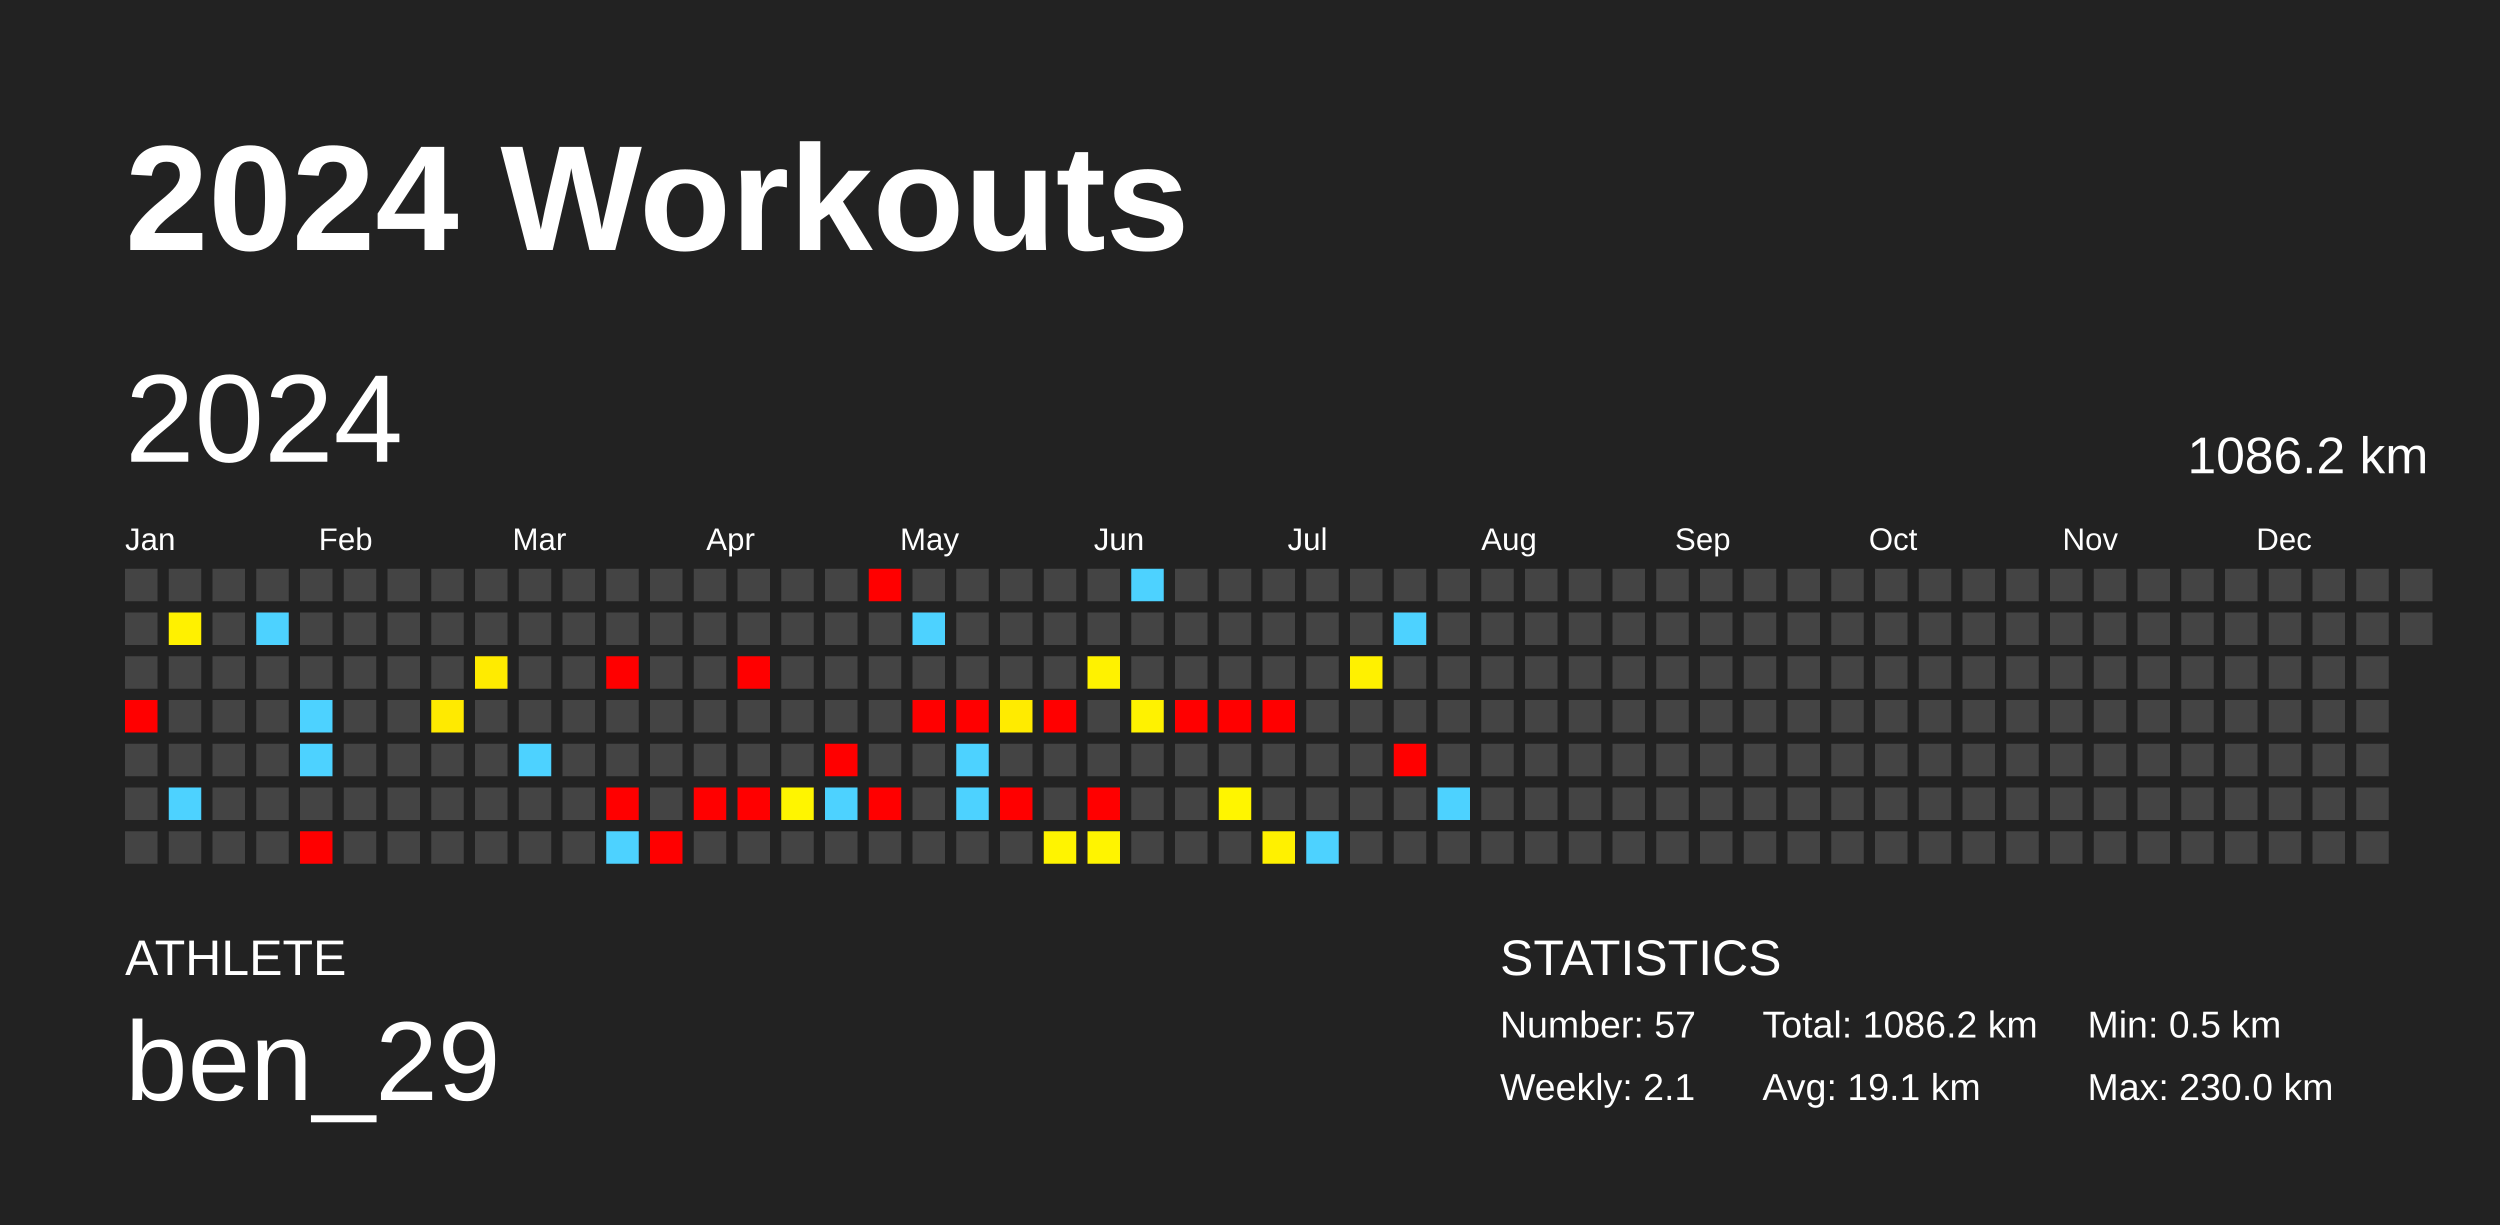
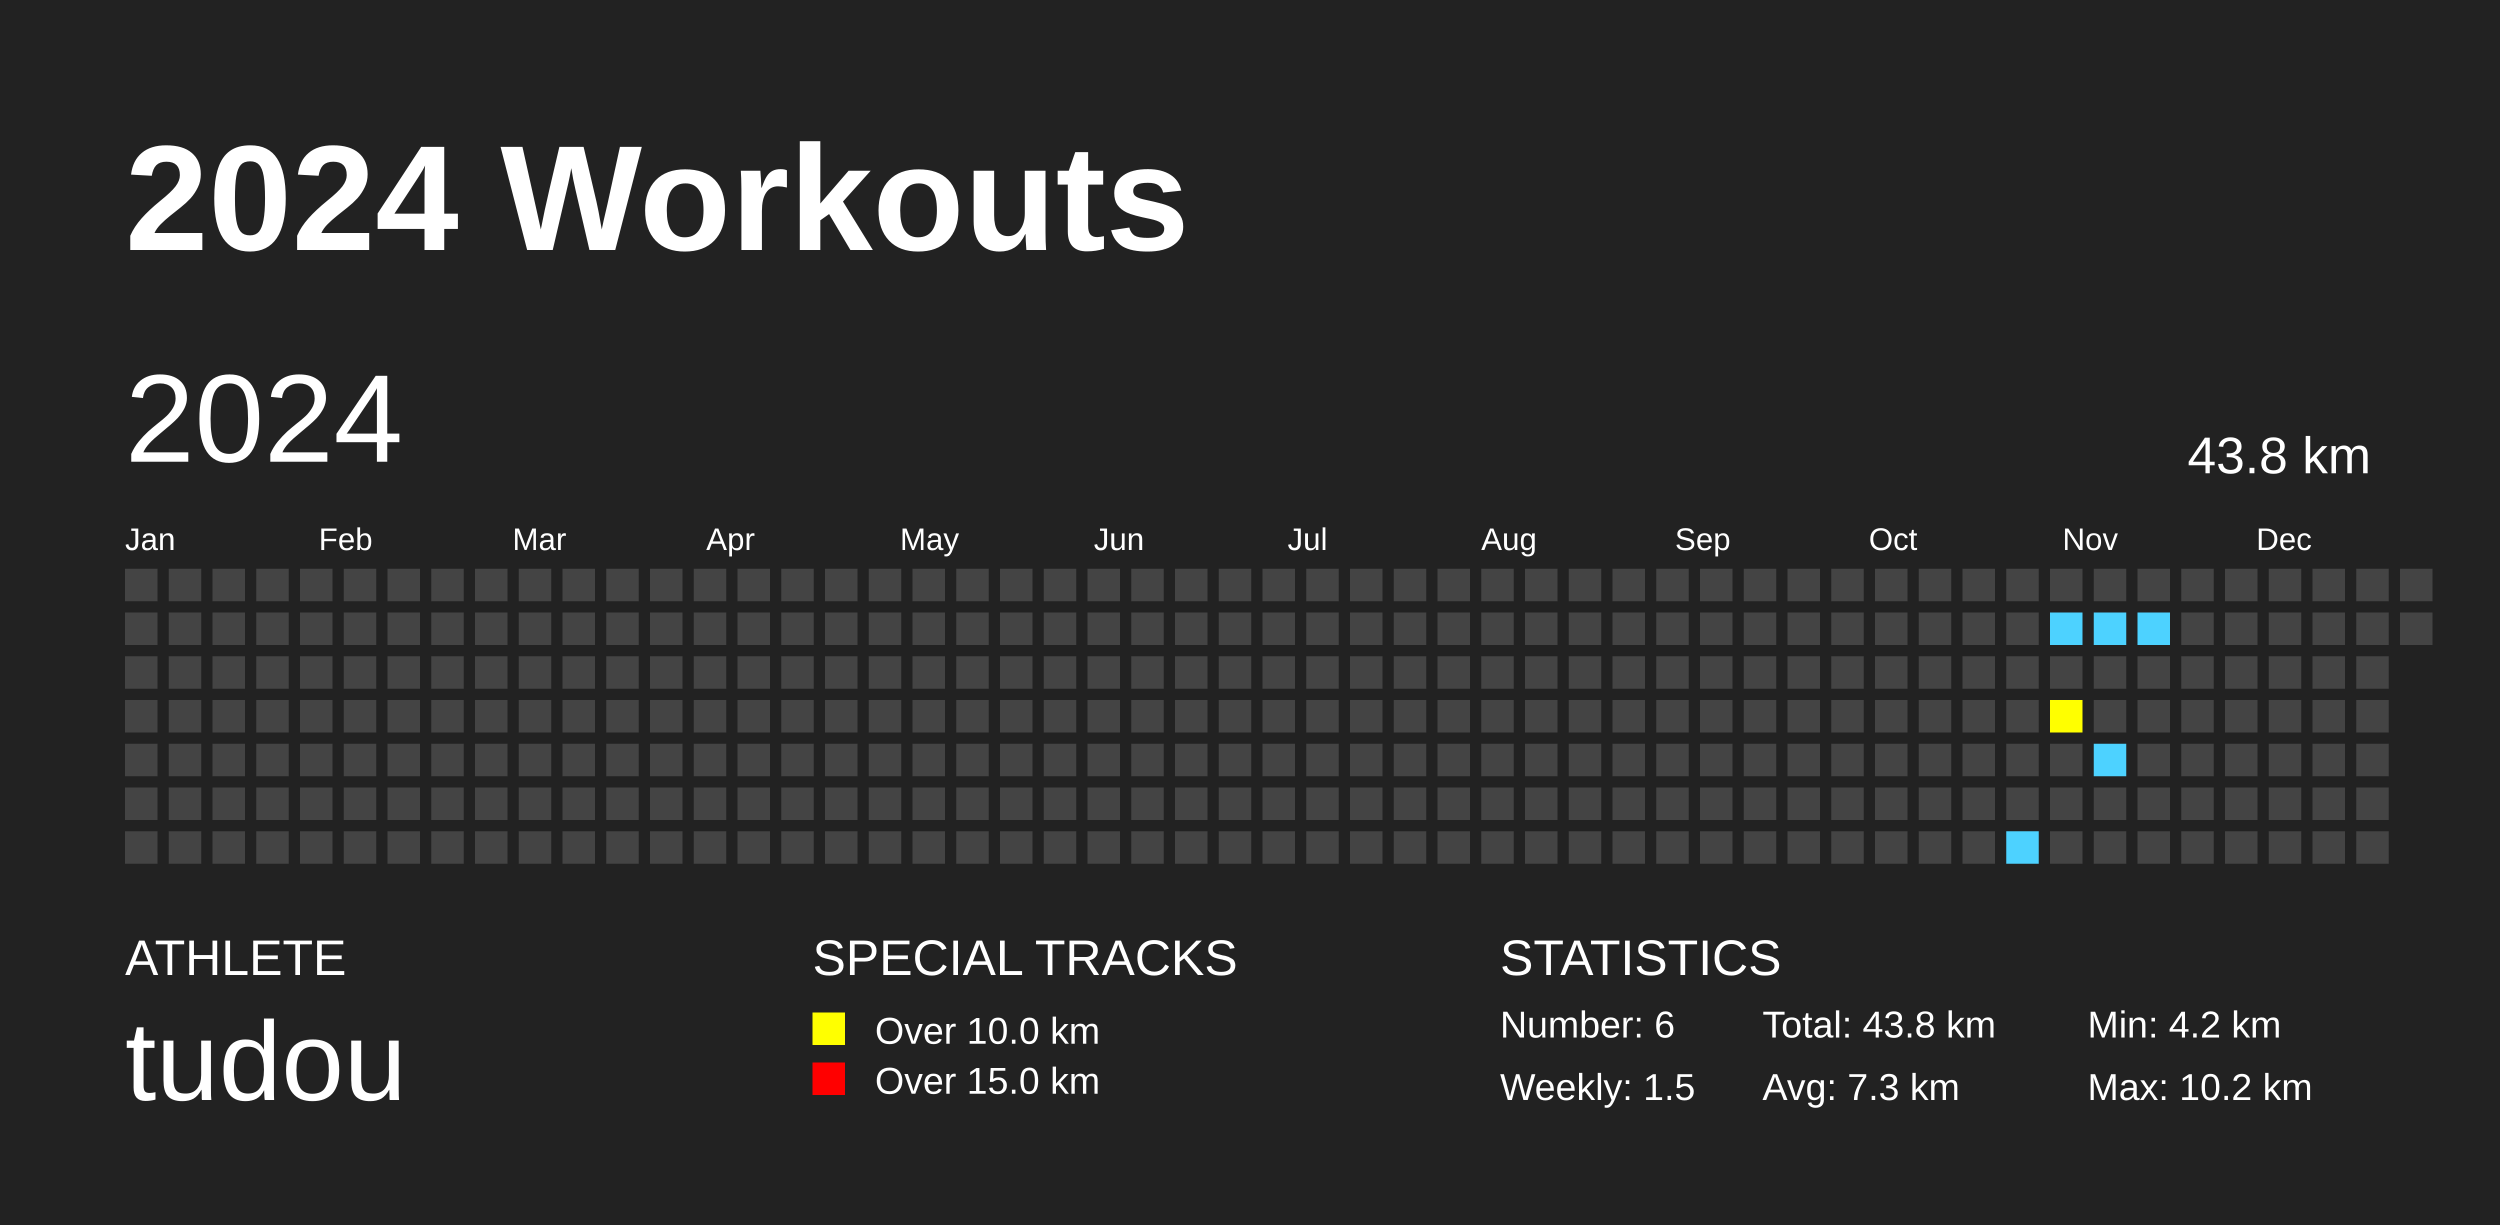
<svg xmlns="http://www.w3.org/2000/svg" baseProfile="full" height="98mm" version="1.1" viewBox="0,0,200,98" width="200mm">
  <defs />
  <rect fill="#222222" height="98" width="200" x="0" y="0" />
  <text fill="#FFFFFF" style="font-size:12px; font-family:Arial; font-weight:bold;" x="10" y="20">2024 Workouts</text>
  <text fill="#FFFFFF" style="font-size:4px; font-family:Arial" x="10" y="78">ATHLETE</text>
-   <text fill="#FFFFFF" style="font-size:9px; font-family:Arial" x="10" y="88">ben_29</text>
+   <text fill="#FFFFFF" style="font-size:9px; font-family:Arial" x="10" y="88">tudou</text>
+   <text fill="#FFFFFF" style="font-size:4px; font-family:Arial" x="65" y="78">SPECIAL TRACKS</text>
+   <rect fill="yellow" height="2.6" width="2.6" x="65" y="81" />
+   <text fill="#FFFFFF" style="font-size:3px; font-family:Arial" x="70" y="83.5">Over 10.0 km</text>
+   <rect fill="red" height="2.6" width="2.6" x="65" y="85" />
+   <text fill="#FFFFFF" style="font-size:3px; font-family:Arial" x="70" y="87.5">Over 15.0 km</text>
  <text fill="#FFFFFF" style="font-size:4px; font-family:Arial" x="120" y="78">STATISTICS</text>
-   <text fill="#FFFFFF" style="font-size:3px; font-family:Arial" x="120" y="83">Number: 57</text>
-   <text fill="#FFFFFF" style="font-size:3px; font-family:Arial" x="120" y="88">Weekly: 2.1</text>
-   <text fill="#FFFFFF" style="font-size:3px; font-family:Arial" x="141" y="83">Total: 1086.2 km</text>
-   <text fill="#FFFFFF" style="font-size:3px; font-family:Arial" x="141" y="88">Avg: 19.1 km</text>
-   <text fill="#FFFFFF" style="font-size:3px; font-family:Arial" x="167" y="83">Min: 0.5 km</text>
-   <text fill="#FFFFFF" style="font-size:3px; font-family:Arial" x="167" y="88">Max: 230.0 km</text>
+   <text fill="#FFFFFF" style="font-size:3px; font-family:Arial" x="120" y="83">Number: 6</text>
+   <text fill="#FFFFFF" style="font-size:3px; font-family:Arial" x="120" y="88">Weekly: 1.5</text>
+   <text fill="#FFFFFF" style="font-size:3px; font-family:Arial" x="141" y="83">Total: 43.8 km</text>
+   <text fill="#FFFFFF" style="font-size:3px; font-family:Arial" x="141" y="88">Avg: 7.3 km</text>
+   <text fill="#FFFFFF" style="font-size:3px; font-family:Arial" x="167" y="83">Min: 4.2 km</text>
+   <text fill="#FFFFFF" style="font-size:3px; font-family:Arial" x="167" y="88">Max: 10.2 km</text>
  <text dominant-baseline="hanging" fill="#FFFFFF" style="font-size:10.0px; font-family:Arial;" x="10" y="30">2024</text>
-   <text dominant-baseline="hanging" fill="#FFFFFF" style="font-size:4.125px; font-family:Arial;" x="175" y="35">1086.2 km</text>
+   <text dominant-baseline="hanging" fill="#FFFFFF" style="font-size:4.125px; font-family:Arial;" x="175" y="35">43.8 km</text>
  <text fill="#FFFFFF" style="font-size:2.5px; font-family:Arial" x="10.0" y="44">Jan</text>
  <text fill="#FFFFFF" style="font-size:2.5px; font-family:Arial" x="25.5" y="44">Feb</text>
  <text fill="#FFFFFF" style="font-size:2.5px; font-family:Arial" x="41.0" y="44">Mar</text>
  <text fill="#FFFFFF" style="font-size:2.5px; font-family:Arial" x="56.5" y="44">Apr</text>
  <text fill="#FFFFFF" style="font-size:2.5px; font-family:Arial" x="72.0" y="44">May</text>
  <text fill="#FFFFFF" style="font-size:2.5px; font-family:Arial" x="87.5" y="44">Jun</text>
  <text fill="#FFFFFF" style="font-size:2.5px; font-family:Arial" x="103.0" y="44">Jul</text>
  <text fill="#FFFFFF" style="font-size:2.5px; font-family:Arial" x="118.5" y="44">Aug</text>
  <text fill="#FFFFFF" style="font-size:2.5px; font-family:Arial" x="134.0" y="44">Sep</text>
  <text fill="#FFFFFF" style="font-size:2.5px; font-family:Arial" x="149.5" y="44">Oct</text>
  <text fill="#FFFFFF" style="font-size:2.5px; font-family:Arial" x="165.0" y="44">Nov</text>
  <text fill="#FFFFFF" style="font-size:2.5px; font-family:Arial" x="180.5" y="44">Dec</text>
  <rect fill="#444444" height="2.6" width="2.6" x="10.0" y="45.5" />
  <rect fill="#444444" height="2.6" width="2.6" x="10.0" y="49.0" />
  <rect fill="#444444" height="2.6" width="2.6" x="10.0" y="52.5" />
-   <rect fill="red" height="2.6" width="2.6" x="10.0" y="56.0" />
+   <rect fill="#444444" height="2.6" width="2.6" x="10.0" y="56.0" />
  <rect fill="#444444" height="2.6" width="2.6" x="10.0" y="59.5" />
  <rect fill="#444444" height="2.6" width="2.6" x="10.0" y="63.0" />
  <rect fill="#444444" height="2.6" width="2.6" x="10.0" y="66.5" />
  <rect fill="#444444" height="2.6" width="2.6" x="13.5" y="45.5" />
-   <rect fill="#fff100" height="2.6" width="2.6" x="13.5" y="49.0" />
+   <rect fill="#444444" height="2.6" width="2.6" x="13.5" y="49.0" />
  <rect fill="#444444" height="2.6" width="2.6" x="13.5" y="52.5" />
  <rect fill="#444444" height="2.6" width="2.6" x="13.5" y="56.0" />
  <rect fill="#444444" height="2.6" width="2.6" x="13.5" y="59.5" />
-   <rect fill="#4dd2ff" height="2.6" width="2.6" x="13.5" y="63.0" />
+   <rect fill="#444444" height="2.6" width="2.6" x="13.5" y="63.0" />
  <rect fill="#444444" height="2.6" width="2.6" x="13.5" y="66.5" />
  <rect fill="#444444" height="2.6" width="2.6" x="17.0" y="45.5" />
  <rect fill="#444444" height="2.6" width="2.6" x="17.0" y="49.0" />
  <rect fill="#444444" height="2.6" width="2.6" x="17.0" y="52.5" />
  <rect fill="#444444" height="2.6" width="2.6" x="17.0" y="56.0" />
  <rect fill="#444444" height="2.6" width="2.6" x="17.0" y="59.5" />
  <rect fill="#444444" height="2.6" width="2.6" x="17.0" y="63.0" />
  <rect fill="#444444" height="2.6" width="2.6" x="17.0" y="66.5" />
  <rect fill="#444444" height="2.6" width="2.6" x="20.5" y="45.5" />
-   <rect fill="#4dd2ff" height="2.6" width="2.6" x="20.5" y="49.0" />
+   <rect fill="#444444" height="2.6" width="2.6" x="20.5" y="49.0" />
  <rect fill="#444444" height="2.6" width="2.6" x="20.5" y="52.5" />
  <rect fill="#444444" height="2.6" width="2.6" x="20.5" y="56.0" />
  <rect fill="#444444" height="2.6" width="2.6" x="20.5" y="59.5" />
  <rect fill="#444444" height="2.6" width="2.6" x="20.5" y="63.0" />
  <rect fill="#444444" height="2.6" width="2.6" x="20.5" y="66.5" />
  <rect fill="#444444" height="2.6" width="2.6" x="24.0" y="45.5" />
  <rect fill="#444444" height="2.6" width="2.6" x="24.0" y="49.0" />
  <rect fill="#444444" height="2.6" width="2.6" x="24.0" y="52.5" />
-   <rect fill="#4dd2ff" height="2.6" width="2.6" x="24.0" y="56.0" />
-   <rect fill="#4dd2ff" height="2.6" width="2.6" x="24.0" y="59.5" />
+   <rect fill="#444444" height="2.6" width="2.6" x="24.0" y="56.0" />
+   <rect fill="#444444" height="2.6" width="2.6" x="24.0" y="59.5" />
  <rect fill="#444444" height="2.6" width="2.6" x="24.0" y="63.0" />
-   <rect fill="red" height="2.6" width="2.6" x="24.0" y="66.5" />
+   <rect fill="#444444" height="2.6" width="2.6" x="24.0" y="66.5" />
  <rect fill="#444444" height="2.6" width="2.6" x="27.5" y="45.5" />
  <rect fill="#444444" height="2.6" width="2.6" x="27.5" y="49.0" />
  <rect fill="#444444" height="2.6" width="2.6" x="27.5" y="52.5" />
  <rect fill="#444444" height="2.6" width="2.6" x="27.5" y="56.0" />
  <rect fill="#444444" height="2.6" width="2.6" x="27.5" y="59.5" />
  <rect fill="#444444" height="2.6" width="2.6" x="27.5" y="63.0" />
  <rect fill="#444444" height="2.6" width="2.6" x="27.5" y="66.5" />
  <rect fill="#444444" height="2.6" width="2.6" x="31.0" y="45.5" />
  <rect fill="#444444" height="2.6" width="2.6" x="31.0" y="49.0" />
  <rect fill="#444444" height="2.6" width="2.6" x="31.0" y="52.5" />
  <rect fill="#444444" height="2.6" width="2.6" x="31.0" y="56.0" />
  <rect fill="#444444" height="2.6" width="2.6" x="31.0" y="59.5" />
  <rect fill="#444444" height="2.6" width="2.6" x="31.0" y="63.0" />
  <rect fill="#444444" height="2.6" width="2.6" x="31.0" y="66.5" />
  <rect fill="#444444" height="2.6" width="2.6" x="34.5" y="45.5" />
  <rect fill="#444444" height="2.6" width="2.6" x="34.5" y="49.0" />
  <rect fill="#444444" height="2.6" width="2.6" x="34.5" y="52.5" />
-   <rect fill="#ffea00" height="2.6" width="2.6" x="34.5" y="56.0" />
+   <rect fill="#444444" height="2.6" width="2.6" x="34.5" y="56.0" />
  <rect fill="#444444" height="2.6" width="2.6" x="34.5" y="59.5" />
  <rect fill="#444444" height="2.6" width="2.6" x="34.5" y="63.0" />
  <rect fill="#444444" height="2.6" width="2.6" x="34.5" y="66.5" />
  <rect fill="#444444" height="2.6" width="2.6" x="38.0" y="45.5" />
  <rect fill="#444444" height="2.6" width="2.6" x="38.0" y="49.0" />
-   <rect fill="#ffeb00" height="2.6" width="2.6" x="38.0" y="52.5" />
+   <rect fill="#444444" height="2.6" width="2.6" x="38.0" y="52.5" />
  <rect fill="#444444" height="2.6" width="2.6" x="38.0" y="56.0" />
  <rect fill="#444444" height="2.6" width="2.6" x="38.0" y="59.5" />
  <rect fill="#444444" height="2.6" width="2.6" x="38.0" y="63.0" />
  <rect fill="#444444" height="2.6" width="2.6" x="38.0" y="66.5" />
  <rect fill="#444444" height="2.6" width="2.6" x="41.5" y="45.5" />
  <rect fill="#444444" height="2.6" width="2.6" x="41.5" y="49.0" />
  <rect fill="#444444" height="2.6" width="2.6" x="41.5" y="52.5" />
  <rect fill="#444444" height="2.6" width="2.6" x="41.5" y="56.0" />
-   <rect fill="#4dd2ff" height="2.6" width="2.6" x="41.5" y="59.5" />
+   <rect fill="#444444" height="2.6" width="2.6" x="41.5" y="59.5" />
  <rect fill="#444444" height="2.6" width="2.6" x="41.5" y="63.0" />
  <rect fill="#444444" height="2.6" width="2.6" x="41.5" y="66.5" />
  <rect fill="#444444" height="2.6" width="2.6" x="45.0" y="45.5" />
  <rect fill="#444444" height="2.6" width="2.6" x="45.0" y="49.0" />
  <rect fill="#444444" height="2.6" width="2.6" x="45.0" y="52.5" />
  <rect fill="#444444" height="2.6" width="2.6" x="45.0" y="56.0" />
  <rect fill="#444444" height="2.6" width="2.6" x="45.0" y="59.5" />
  <rect fill="#444444" height="2.6" width="2.6" x="45.0" y="63.0" />
  <rect fill="#444444" height="2.6" width="2.6" x="45.0" y="66.5" />
  <rect fill="#444444" height="2.6" width="2.6" x="48.5" y="45.5" />
  <rect fill="#444444" height="2.6" width="2.6" x="48.5" y="49.0" />
-   <rect fill="red" height="2.6" width="2.6" x="48.5" y="52.5" />
+   <rect fill="#444444" height="2.6" width="2.6" x="48.5" y="52.5" />
  <rect fill="#444444" height="2.6" width="2.6" x="48.5" y="56.0" />
  <rect fill="#444444" height="2.6" width="2.6" x="48.5" y="59.5" />
-   <rect fill="red" height="2.6" width="2.6" x="48.5" y="63.0" />
-   <rect fill="#4dd2ff" height="2.6" width="2.6" x="48.5" y="66.5" />
+   <rect fill="#444444" height="2.6" width="2.6" x="48.5" y="63.0" />
+   <rect fill="#444444" height="2.6" width="2.6" x="48.5" y="66.5" />
  <rect fill="#444444" height="2.6" width="2.6" x="52.0" y="45.5" />
  <rect fill="#444444" height="2.6" width="2.6" x="52.0" y="49.0" />
  <rect fill="#444444" height="2.6" width="2.6" x="52.0" y="52.5" />
  <rect fill="#444444" height="2.6" width="2.6" x="52.0" y="56.0" />
  <rect fill="#444444" height="2.6" width="2.6" x="52.0" y="59.5" />
  <rect fill="#444444" height="2.6" width="2.6" x="52.0" y="63.0" />
-   <rect fill="red" height="2.6" width="2.6" x="52.0" y="66.5" />
+   <rect fill="#444444" height="2.6" width="2.6" x="52.0" y="66.5" />
  <rect fill="#444444" height="2.6" width="2.6" x="55.5" y="45.5" />
  <rect fill="#444444" height="2.6" width="2.6" x="55.5" y="49.0" />
  <rect fill="#444444" height="2.6" width="2.6" x="55.5" y="52.5" />
  <rect fill="#444444" height="2.6" width="2.6" x="55.5" y="56.0" />
  <rect fill="#444444" height="2.6" width="2.6" x="55.5" y="59.5" />
-   <rect fill="red" height="2.6" width="2.6" x="55.5" y="63.0" />
+   <rect fill="#444444" height="2.6" width="2.6" x="55.5" y="63.0" />
  <rect fill="#444444" height="2.6" width="2.6" x="55.5" y="66.5" />
  <rect fill="#444444" height="2.6" width="2.6" x="59.0" y="45.5" />
  <rect fill="#444444" height="2.6" width="2.6" x="59.0" y="49.0" />
-   <rect fill="red" height="2.6" width="2.6" x="59.0" y="52.5" />
+   <rect fill="#444444" height="2.6" width="2.6" x="59.0" y="52.5" />
  <rect fill="#444444" height="2.6" width="2.6" x="59.0" y="56.0" />
  <rect fill="#444444" height="2.6" width="2.6" x="59.0" y="59.5" />
-   <rect fill="red" height="2.6" width="2.6" x="59.0" y="63.0" />
+   <rect fill="#444444" height="2.6" width="2.6" x="59.0" y="63.0" />
  <rect fill="#444444" height="2.6" width="2.6" x="59.0" y="66.5" />
  <rect fill="#444444" height="2.6" width="2.6" x="62.5" y="45.5" />
  <rect fill="#444444" height="2.6" width="2.6" x="62.5" y="49.0" />
  <rect fill="#444444" height="2.6" width="2.6" x="62.5" y="52.5" />
  <rect fill="#444444" height="2.6" width="2.6" x="62.5" y="56.0" />
  <rect fill="#444444" height="2.6" width="2.6" x="62.5" y="59.5" />
-   <rect fill="#fff500" height="2.6" width="2.6" x="62.5" y="63.0" />
+   <rect fill="#444444" height="2.6" width="2.6" x="62.5" y="63.0" />
  <rect fill="#444444" height="2.6" width="2.6" x="62.5" y="66.5" />
  <rect fill="#444444" height="2.6" width="2.6" x="66.0" y="45.5" />
  <rect fill="#444444" height="2.6" width="2.6" x="66.0" y="49.0" />
  <rect fill="#444444" height="2.6" width="2.6" x="66.0" y="52.5" />
  <rect fill="#444444" height="2.6" width="2.6" x="66.0" y="56.0" />
-   <rect fill="red" height="2.6" width="2.6" x="66.0" y="59.5" />
-   <rect fill="#4dd2ff" height="2.6" width="2.6" x="66.0" y="63.0" />
+   <rect fill="#444444" height="2.6" width="2.6" x="66.0" y="59.5" />
+   <rect fill="#444444" height="2.6" width="2.6" x="66.0" y="63.0" />
  <rect fill="#444444" height="2.6" width="2.6" x="66.0" y="66.5" />
-   <rect fill="red" height="2.6" width="2.6" x="69.5" y="45.5" />
+   <rect fill="#444444" height="2.6" width="2.6" x="69.5" y="45.5" />
  <rect fill="#444444" height="2.6" width="2.6" x="69.5" y="49.0" />
  <rect fill="#444444" height="2.6" width="2.6" x="69.5" y="52.5" />
  <rect fill="#444444" height="2.6" width="2.6" x="69.5" y="56.0" />
  <rect fill="#444444" height="2.6" width="2.6" x="69.5" y="59.5" />
-   <rect fill="red" height="2.6" width="2.6" x="69.5" y="63.0" />
+   <rect fill="#444444" height="2.6" width="2.6" x="69.5" y="63.0" />
  <rect fill="#444444" height="2.6" width="2.6" x="69.5" y="66.5" />
  <rect fill="#444444" height="2.6" width="2.6" x="73.0" y="45.5" />
-   <rect fill="#4dd2ff" height="2.6" width="2.6" x="73.0" y="49.0" />
+   <rect fill="#444444" height="2.6" width="2.6" x="73.0" y="49.0" />
  <rect fill="#444444" height="2.6" width="2.6" x="73.0" y="52.5" />
-   <rect fill="red" height="2.6" width="2.6" x="73.0" y="56.0" />
+   <rect fill="#444444" height="2.6" width="2.6" x="73.0" y="56.0" />
  <rect fill="#444444" height="2.6" width="2.6" x="73.0" y="59.5" />
  <rect fill="#444444" height="2.6" width="2.6" x="73.0" y="63.0" />
  <rect fill="#444444" height="2.6" width="2.6" x="73.0" y="66.5" />
  <rect fill="#444444" height="2.6" width="2.6" x="76.5" y="45.5" />
  <rect fill="#444444" height="2.6" width="2.6" x="76.5" y="49.0" />
  <rect fill="#444444" height="2.6" width="2.6" x="76.5" y="52.5" />
-   <rect fill="red" height="2.6" width="2.6" x="76.5" y="56.0" />
-   <rect fill="#4dd2ff" height="2.6" width="2.6" x="76.5" y="59.5" />
-   <rect fill="#4dd2ff" height="2.6" width="2.6" x="76.5" y="63.0" />
+   <rect fill="#444444" height="2.6" width="2.6" x="76.5" y="56.0" />
+   <rect fill="#444444" height="2.6" width="2.6" x="76.5" y="59.5" />
+   <rect fill="#444444" height="2.6" width="2.6" x="76.5" y="63.0" />
  <rect fill="#444444" height="2.6" width="2.6" x="76.5" y="66.5" />
  <rect fill="#444444" height="2.6" width="2.6" x="80.0" y="45.5" />
  <rect fill="#444444" height="2.6" width="2.6" x="80.0" y="49.0" />
  <rect fill="#444444" height="2.6" width="2.6" x="80.0" y="52.5" />
-   <rect fill="#ffeb00" height="2.6" width="2.6" x="80.0" y="56.0" />
+   <rect fill="#444444" height="2.6" width="2.6" x="80.0" y="56.0" />
  <rect fill="#444444" height="2.6" width="2.6" x="80.0" y="59.5" />
-   <rect fill="red" height="2.6" width="2.6" x="80.0" y="63.0" />
+   <rect fill="#444444" height="2.6" width="2.6" x="80.0" y="63.0" />
  <rect fill="#444444" height="2.6" width="2.6" x="80.0" y="66.5" />
  <rect fill="#444444" height="2.6" width="2.6" x="83.5" y="45.5" />
  <rect fill="#444444" height="2.6" width="2.6" x="83.5" y="49.0" />
  <rect fill="#444444" height="2.6" width="2.6" x="83.5" y="52.5" />
-   <rect fill="red" height="2.6" width="2.6" x="83.5" y="56.0" />
+   <rect fill="#444444" height="2.6" width="2.6" x="83.5" y="56.0" />
  <rect fill="#444444" height="2.6" width="2.6" x="83.5" y="59.5" />
  <rect fill="#444444" height="2.6" width="2.6" x="83.5" y="63.0" />
-   <rect fill="#fff400" height="2.6" width="2.6" x="83.5" y="66.5" />
+   <rect fill="#444444" height="2.6" width="2.6" x="83.5" y="66.5" />
  <rect fill="#444444" height="2.6" width="2.6" x="87.0" y="45.5" />
  <rect fill="#444444" height="2.6" width="2.6" x="87.0" y="49.0" />
-   <rect fill="#fff200" height="2.6" width="2.6" x="87.0" y="52.5" />
+   <rect fill="#444444" height="2.6" width="2.6" x="87.0" y="52.5" />
  <rect fill="#444444" height="2.6" width="2.6" x="87.0" y="56.0" />
  <rect fill="#444444" height="2.6" width="2.6" x="87.0" y="59.5" />
-   <rect fill="red" height="2.6" width="2.6" x="87.0" y="63.0" />
-   <rect fill="#fff400" height="2.6" width="2.6" x="87.0" y="66.5" />
-   <rect fill="#4dd2ff" height="2.6" width="2.6" x="90.5" y="45.5" />
+   <rect fill="#444444" height="2.6" width="2.6" x="87.0" y="63.0" />
+   <rect fill="#444444" height="2.6" width="2.6" x="87.0" y="66.5" />
+   <rect fill="#444444" height="2.6" width="2.6" x="90.5" y="45.5" />
  <rect fill="#444444" height="2.6" width="2.6" x="90.5" y="49.0" />
  <rect fill="#444444" height="2.6" width="2.6" x="90.5" y="52.5" />
-   <rect fill="#fff200" height="2.6" width="2.6" x="90.5" y="56.0" />
+   <rect fill="#444444" height="2.6" width="2.6" x="90.5" y="56.0" />
  <rect fill="#444444" height="2.6" width="2.6" x="90.5" y="59.5" />
  <rect fill="#444444" height="2.6" width="2.6" x="90.5" y="63.0" />
  <rect fill="#444444" height="2.6" width="2.6" x="90.5" y="66.5" />
  <rect fill="#444444" height="2.6" width="2.6" x="94.0" y="45.5" />
  <rect fill="#444444" height="2.6" width="2.6" x="94.0" y="49.0" />
  <rect fill="#444444" height="2.6" width="2.6" x="94.0" y="52.5" />
-   <rect fill="red" height="2.6" width="2.6" x="94.0" y="56.0" />
+   <rect fill="#444444" height="2.6" width="2.6" x="94.0" y="56.0" />
  <rect fill="#444444" height="2.6" width="2.6" x="94.0" y="59.5" />
  <rect fill="#444444" height="2.6" width="2.6" x="94.0" y="63.0" />
  <rect fill="#444444" height="2.6" width="2.6" x="94.0" y="66.5" />
  <rect fill="#444444" height="2.6" width="2.6" x="97.5" y="45.5" />
  <rect fill="#444444" height="2.6" width="2.6" x="97.5" y="49.0" />
  <rect fill="#444444" height="2.6" width="2.6" x="97.5" y="52.5" />
-   <rect fill="red" height="2.6" width="2.6" x="97.5" y="56.0" />
+   <rect fill="#444444" height="2.6" width="2.6" x="97.5" y="56.0" />
  <rect fill="#444444" height="2.6" width="2.6" x="97.5" y="59.5" />
-   <rect fill="#fff500" height="2.6" width="2.6" x="97.5" y="63.0" />
+   <rect fill="#444444" height="2.6" width="2.6" x="97.5" y="63.0" />
  <rect fill="#444444" height="2.6" width="2.6" x="97.5" y="66.5" />
  <rect fill="#444444" height="2.6" width="2.6" x="101.0" y="45.5" />
  <rect fill="#444444" height="2.6" width="2.6" x="101.0" y="49.0" />
  <rect fill="#444444" height="2.6" width="2.6" x="101.0" y="52.5" />
-   <rect fill="red" height="2.6" width="2.6" x="101.0" y="56.0" />
+   <rect fill="#444444" height="2.6" width="2.6" x="101.0" y="56.0" />
  <rect fill="#444444" height="2.6" width="2.6" x="101.0" y="59.5" />
  <rect fill="#444444" height="2.6" width="2.6" x="101.0" y="63.0" />
-   <rect fill="#fff100" height="2.6" width="2.6" x="101.0" y="66.5" />
+   <rect fill="#444444" height="2.6" width="2.6" x="101.0" y="66.5" />
  <rect fill="#444444" height="2.6" width="2.6" x="104.5" y="45.5" />
  <rect fill="#444444" height="2.6" width="2.6" x="104.5" y="49.0" />
  <rect fill="#444444" height="2.6" width="2.6" x="104.5" y="52.5" />
  <rect fill="#444444" height="2.6" width="2.6" x="104.5" y="56.0" />
  <rect fill="#444444" height="2.6" width="2.6" x="104.5" y="59.5" />
  <rect fill="#444444" height="2.6" width="2.6" x="104.5" y="63.0" />
-   <rect fill="#4dd2ff" height="2.6" width="2.6" x="104.5" y="66.5" />
+   <rect fill="#444444" height="2.6" width="2.6" x="104.5" y="66.5" />
  <rect fill="#444444" height="2.6" width="2.6" x="108.0" y="45.5" />
  <rect fill="#444444" height="2.6" width="2.6" x="108.0" y="49.0" />
-   <rect fill="#fff100" height="2.6" width="2.6" x="108.0" y="52.5" />
+   <rect fill="#444444" height="2.6" width="2.6" x="108.0" y="52.5" />
  <rect fill="#444444" height="2.6" width="2.6" x="108.0" y="56.0" />
  <rect fill="#444444" height="2.6" width="2.6" x="108.0" y="59.5" />
  <rect fill="#444444" height="2.6" width="2.6" x="108.0" y="63.0" />
  <rect fill="#444444" height="2.6" width="2.6" x="108.0" y="66.5" />
  <rect fill="#444444" height="2.6" width="2.6" x="111.5" y="45.5" />
-   <rect fill="#4dd2ff" height="2.6" width="2.6" x="111.5" y="49.0" />
+   <rect fill="#444444" height="2.6" width="2.6" x="111.5" y="49.0" />
  <rect fill="#444444" height="2.6" width="2.6" x="111.5" y="52.5" />
  <rect fill="#444444" height="2.6" width="2.6" x="111.5" y="56.0" />
-   <rect fill="red" height="2.6" width="2.6" x="111.5" y="59.5" />
+   <rect fill="#444444" height="2.6" width="2.6" x="111.5" y="59.5" />
  <rect fill="#444444" height="2.6" width="2.6" x="111.5" y="63.0" />
  <rect fill="#444444" height="2.6" width="2.6" x="111.5" y="66.5" />
  <rect fill="#444444" height="2.6" width="2.6" x="115.0" y="45.5" />
  <rect fill="#444444" height="2.6" width="2.6" x="115.0" y="49.0" />
  <rect fill="#444444" height="2.6" width="2.6" x="115.0" y="52.5" />
  <rect fill="#444444" height="2.6" width="2.6" x="115.0" y="56.0" />
  <rect fill="#444444" height="2.6" width="2.6" x="115.0" y="59.5" />
-   <rect fill="#4dd2ff" height="2.6" width="2.6" x="115.0" y="63.0" />
+   <rect fill="#444444" height="2.6" width="2.6" x="115.0" y="63.0" />
  <rect fill="#444444" height="2.6" width="2.6" x="115.0" y="66.5" />
  <rect fill="#444444" height="2.6" width="2.6" x="118.5" y="45.5" />
  <rect fill="#444444" height="2.6" width="2.6" x="118.5" y="49.0" />
  <rect fill="#444444" height="2.6" width="2.6" x="118.5" y="52.5" />
  <rect fill="#444444" height="2.6" width="2.6" x="118.5" y="56.0" />
  <rect fill="#444444" height="2.6" width="2.6" x="118.5" y="59.5" />
  <rect fill="#444444" height="2.6" width="2.6" x="118.5" y="63.0" />
  <rect fill="#444444" height="2.6" width="2.6" x="118.5" y="66.5" />
  <rect fill="#444444" height="2.6" width="2.6" x="122.0" y="45.5" />
  <rect fill="#444444" height="2.6" width="2.6" x="122.0" y="49.0" />
  <rect fill="#444444" height="2.6" width="2.6" x="122.0" y="52.5" />
  <rect fill="#444444" height="2.6" width="2.6" x="122.0" y="56.0" />
  <rect fill="#444444" height="2.6" width="2.6" x="122.0" y="59.5" />
  <rect fill="#444444" height="2.6" width="2.6" x="122.0" y="63.0" />
  <rect fill="#444444" height="2.6" width="2.6" x="122.0" y="66.5" />
  <rect fill="#444444" height="2.6" width="2.6" x="125.5" y="45.5" />
  <rect fill="#444444" height="2.6" width="2.6" x="125.5" y="49.0" />
  <rect fill="#444444" height="2.6" width="2.6" x="125.5" y="52.5" />
  <rect fill="#444444" height="2.6" width="2.6" x="125.5" y="56.0" />
  <rect fill="#444444" height="2.6" width="2.6" x="125.5" y="59.5" />
  <rect fill="#444444" height="2.6" width="2.6" x="125.5" y="63.0" />
  <rect fill="#444444" height="2.6" width="2.6" x="125.5" y="66.5" />
  <rect fill="#444444" height="2.6" width="2.6" x="129.0" y="45.5" />
  <rect fill="#444444" height="2.6" width="2.6" x="129.0" y="49.0" />
  <rect fill="#444444" height="2.6" width="2.6" x="129.0" y="52.5" />
  <rect fill="#444444" height="2.6" width="2.6" x="129.0" y="56.0" />
  <rect fill="#444444" height="2.6" width="2.6" x="129.0" y="59.5" />
  <rect fill="#444444" height="2.6" width="2.6" x="129.0" y="63.0" />
  <rect fill="#444444" height="2.6" width="2.6" x="129.0" y="66.5" />
  <rect fill="#444444" height="2.6" width="2.6" x="132.5" y="45.5" />
  <rect fill="#444444" height="2.6" width="2.6" x="132.5" y="49.0" />
  <rect fill="#444444" height="2.6" width="2.6" x="132.5" y="52.5" />
  <rect fill="#444444" height="2.6" width="2.6" x="132.5" y="56.0" />
  <rect fill="#444444" height="2.6" width="2.6" x="132.5" y="59.5" />
  <rect fill="#444444" height="2.6" width="2.6" x="132.5" y="63.0" />
  <rect fill="#444444" height="2.6" width="2.6" x="132.5" y="66.5" />
  <rect fill="#444444" height="2.6" width="2.6" x="136.0" y="45.5" />
  <rect fill="#444444" height="2.6" width="2.6" x="136.0" y="49.0" />
  <rect fill="#444444" height="2.6" width="2.6" x="136.0" y="52.5" />
  <rect fill="#444444" height="2.6" width="2.6" x="136.0" y="56.0" />
  <rect fill="#444444" height="2.6" width="2.6" x="136.0" y="59.5" />
  <rect fill="#444444" height="2.6" width="2.6" x="136.0" y="63.0" />
  <rect fill="#444444" height="2.6" width="2.6" x="136.0" y="66.5" />
  <rect fill="#444444" height="2.6" width="2.6" x="139.5" y="45.5" />
  <rect fill="#444444" height="2.6" width="2.6" x="139.5" y="49.0" />
  <rect fill="#444444" height="2.6" width="2.6" x="139.5" y="52.5" />
  <rect fill="#444444" height="2.6" width="2.6" x="139.5" y="56.0" />
  <rect fill="#444444" height="2.6" width="2.6" x="139.5" y="59.5" />
  <rect fill="#444444" height="2.6" width="2.6" x="139.5" y="63.0" />
  <rect fill="#444444" height="2.6" width="2.6" x="139.5" y="66.5" />
  <rect fill="#444444" height="2.6" width="2.6" x="143.0" y="45.5" />
  <rect fill="#444444" height="2.6" width="2.6" x="143.0" y="49.0" />
  <rect fill="#444444" height="2.6" width="2.6" x="143.0" y="52.5" />
  <rect fill="#444444" height="2.6" width="2.6" x="143.0" y="56.0" />
  <rect fill="#444444" height="2.6" width="2.6" x="143.0" y="59.5" />
  <rect fill="#444444" height="2.6" width="2.6" x="143.0" y="63.0" />
  <rect fill="#444444" height="2.6" width="2.6" x="143.0" y="66.5" />
  <rect fill="#444444" height="2.6" width="2.6" x="146.5" y="45.5" />
  <rect fill="#444444" height="2.6" width="2.6" x="146.5" y="49.0" />
  <rect fill="#444444" height="2.6" width="2.6" x="146.5" y="52.5" />
  <rect fill="#444444" height="2.6" width="2.6" x="146.5" y="56.0" />
  <rect fill="#444444" height="2.6" width="2.6" x="146.5" y="59.5" />
  <rect fill="#444444" height="2.6" width="2.6" x="146.5" y="63.0" />
  <rect fill="#444444" height="2.6" width="2.6" x="146.5" y="66.5" />
  <rect fill="#444444" height="2.6" width="2.6" x="150.0" y="45.5" />
  <rect fill="#444444" height="2.6" width="2.6" x="150.0" y="49.0" />
  <rect fill="#444444" height="2.6" width="2.6" x="150.0" y="52.5" />
  <rect fill="#444444" height="2.6" width="2.6" x="150.0" y="56.0" />
  <rect fill="#444444" height="2.6" width="2.6" x="150.0" y="59.5" />
  <rect fill="#444444" height="2.6" width="2.6" x="150.0" y="63.0" />
  <rect fill="#444444" height="2.6" width="2.6" x="150.0" y="66.5" />
  <rect fill="#444444" height="2.6" width="2.6" x="153.5" y="45.5" />
  <rect fill="#444444" height="2.6" width="2.6" x="153.5" y="49.0" />
  <rect fill="#444444" height="2.6" width="2.6" x="153.5" y="52.5" />
  <rect fill="#444444" height="2.6" width="2.6" x="153.5" y="56.0" />
  <rect fill="#444444" height="2.6" width="2.6" x="153.5" y="59.5" />
  <rect fill="#444444" height="2.6" width="2.6" x="153.5" y="63.0" />
  <rect fill="#444444" height="2.6" width="2.6" x="153.5" y="66.5" />
  <rect fill="#444444" height="2.6" width="2.6" x="157.0" y="45.5" />
  <rect fill="#444444" height="2.6" width="2.6" x="157.0" y="49.0" />
  <rect fill="#444444" height="2.6" width="2.6" x="157.0" y="52.5" />
  <rect fill="#444444" height="2.6" width="2.6" x="157.0" y="56.0" />
  <rect fill="#444444" height="2.6" width="2.6" x="157.0" y="59.5" />
  <rect fill="#444444" height="2.6" width="2.6" x="157.0" y="63.0" />
  <rect fill="#444444" height="2.6" width="2.6" x="157.0" y="66.5" />
  <rect fill="#444444" height="2.6" width="2.6" x="160.5" y="45.5" />
  <rect fill="#444444" height="2.6" width="2.6" x="160.5" y="49.0" />
  <rect fill="#444444" height="2.6" width="2.6" x="160.5" y="52.5" />
  <rect fill="#444444" height="2.6" width="2.6" x="160.5" y="56.0" />
  <rect fill="#444444" height="2.6" width="2.6" x="160.5" y="59.5" />
  <rect fill="#444444" height="2.6" width="2.6" x="160.5" y="63.0" />
-   <rect fill="#444444" height="2.6" width="2.6" x="160.5" y="66.5" />
+   <rect fill="#4DD2FF" height="2.6" width="2.6" x="160.5" y="66.5" />
  <rect fill="#444444" height="2.6" width="2.6" x="164.0" y="45.5" />
-   <rect fill="#444444" height="2.6" width="2.6" x="164.0" y="49.0" />
+   <rect fill="#4DD2FF" height="2.6" width="2.6" x="164.0" y="49.0" />
  <rect fill="#444444" height="2.6" width="2.6" x="164.0" y="52.5" />
-   <rect fill="#444444" height="2.6" width="2.6" x="164.0" y="56.0" />
+   <rect fill="yellow" height="2.6" width="2.6" x="164.0" y="56.0" />
  <rect fill="#444444" height="2.6" width="2.6" x="164.0" y="59.5" />
  <rect fill="#444444" height="2.6" width="2.6" x="164.0" y="63.0" />
  <rect fill="#444444" height="2.6" width="2.6" x="164.0" y="66.5" />
  <rect fill="#444444" height="2.6" width="2.6" x="167.5" y="45.5" />
-   <rect fill="#444444" height="2.6" width="2.6" x="167.5" y="49.0" />
+   <rect fill="#4DD2FF" height="2.6" width="2.6" x="167.5" y="49.0" />
  <rect fill="#444444" height="2.6" width="2.6" x="167.5" y="52.5" />
  <rect fill="#444444" height="2.6" width="2.6" x="167.5" y="56.0" />
-   <rect fill="#444444" height="2.6" width="2.6" x="167.5" y="59.5" />
+   <rect fill="#4DD2FF" height="2.6" width="2.6" x="167.5" y="59.5" />
  <rect fill="#444444" height="2.6" width="2.6" x="167.5" y="63.0" />
  <rect fill="#444444" height="2.6" width="2.6" x="167.5" y="66.5" />
  <rect fill="#444444" height="2.6" width="2.6" x="171.0" y="45.5" />
-   <rect fill="#444444" height="2.6" width="2.6" x="171.0" y="49.0" />
+   <rect fill="#4DD2FF" height="2.6" width="2.6" x="171.0" y="49.0" />
  <rect fill="#444444" height="2.6" width="2.6" x="171.0" y="52.5" />
  <rect fill="#444444" height="2.6" width="2.6" x="171.0" y="56.0" />
  <rect fill="#444444" height="2.6" width="2.6" x="171.0" y="59.5" />
  <rect fill="#444444" height="2.6" width="2.6" x="171.0" y="63.0" />
  <rect fill="#444444" height="2.6" width="2.6" x="171.0" y="66.5" />
  <rect fill="#444444" height="2.6" width="2.6" x="174.5" y="45.5" />
  <rect fill="#444444" height="2.6" width="2.6" x="174.5" y="49.0" />
  <rect fill="#444444" height="2.6" width="2.6" x="174.5" y="52.5" />
  <rect fill="#444444" height="2.6" width="2.6" x="174.5" y="56.0" />
  <rect fill="#444444" height="2.6" width="2.6" x="174.5" y="59.5" />
  <rect fill="#444444" height="2.6" width="2.6" x="174.5" y="63.0" />
  <rect fill="#444444" height="2.6" width="2.6" x="174.5" y="66.5" />
  <rect fill="#444444" height="2.6" width="2.6" x="178.0" y="45.5" />
  <rect fill="#444444" height="2.6" width="2.6" x="178.0" y="49.0" />
  <rect fill="#444444" height="2.6" width="2.6" x="178.0" y="52.5" />
  <rect fill="#444444" height="2.6" width="2.6" x="178.0" y="56.0" />
  <rect fill="#444444" height="2.6" width="2.6" x="178.0" y="59.5" />
  <rect fill="#444444" height="2.6" width="2.6" x="178.0" y="63.0" />
  <rect fill="#444444" height="2.6" width="2.6" x="178.0" y="66.5" />
  <rect fill="#444444" height="2.6" width="2.6" x="181.5" y="45.5" />
  <rect fill="#444444" height="2.6" width="2.6" x="181.5" y="49.0" />
  <rect fill="#444444" height="2.6" width="2.6" x="181.5" y="52.5" />
  <rect fill="#444444" height="2.6" width="2.6" x="181.5" y="56.0" />
  <rect fill="#444444" height="2.6" width="2.6" x="181.5" y="59.5" />
  <rect fill="#444444" height="2.6" width="2.6" x="181.5" y="63.0" />
  <rect fill="#444444" height="2.6" width="2.6" x="181.5" y="66.5" />
  <rect fill="#444444" height="2.6" width="2.6" x="185.0" y="45.5" />
  <rect fill="#444444" height="2.6" width="2.6" x="185.0" y="49.0" />
  <rect fill="#444444" height="2.6" width="2.6" x="185.0" y="52.5" />
  <rect fill="#444444" height="2.6" width="2.6" x="185.0" y="56.0" />
  <rect fill="#444444" height="2.6" width="2.6" x="185.0" y="59.5" />
  <rect fill="#444444" height="2.6" width="2.6" x="185.0" y="63.0" />
  <rect fill="#444444" height="2.6" width="2.6" x="185.0" y="66.5" />
  <rect fill="#444444" height="2.6" width="2.6" x="188.5" y="45.5" />
  <rect fill="#444444" height="2.6" width="2.6" x="188.5" y="49.0" />
  <rect fill="#444444" height="2.6" width="2.6" x="188.5" y="52.5" />
  <rect fill="#444444" height="2.6" width="2.6" x="188.5" y="56.0" />
  <rect fill="#444444" height="2.6" width="2.6" x="188.5" y="59.5" />
  <rect fill="#444444" height="2.6" width="2.6" x="188.5" y="63.0" />
  <rect fill="#444444" height="2.6" width="2.6" x="188.5" y="66.5" />
  <rect fill="#444444" height="2.6" width="2.6" x="192.0" y="45.5" />
  <rect fill="#444444" height="2.6" width="2.6" x="192.0" y="49.0" />
</svg>
